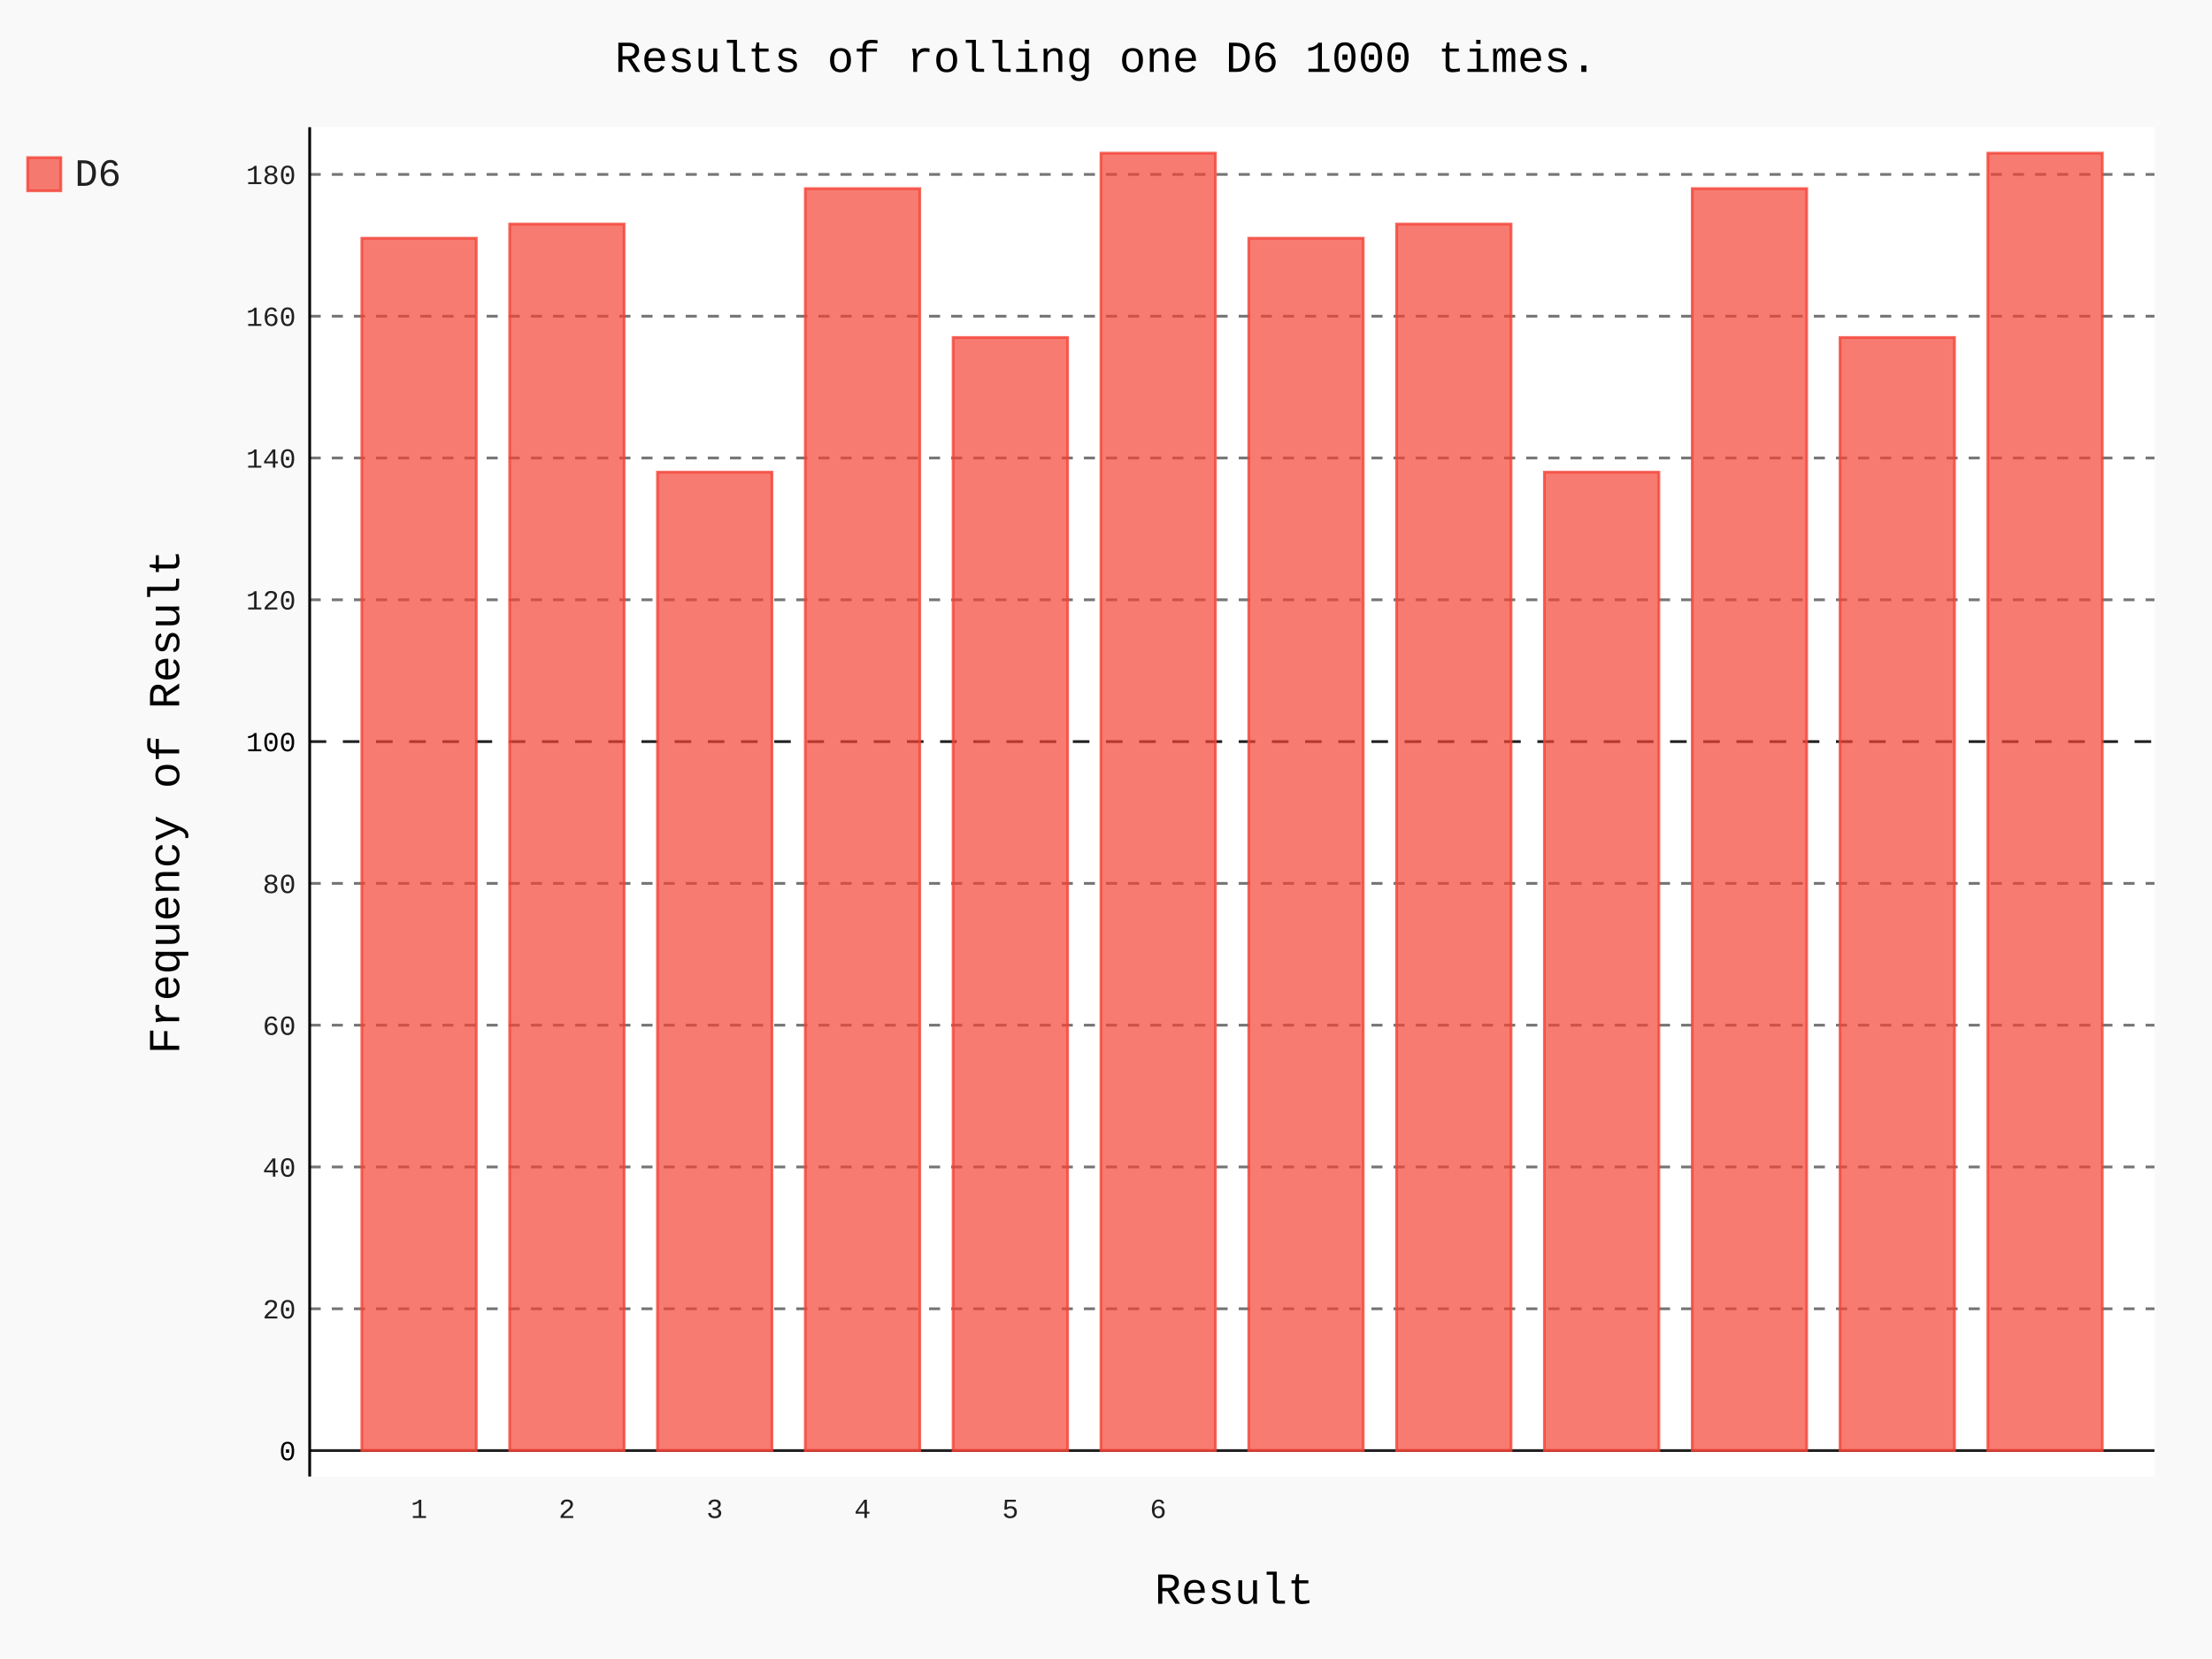
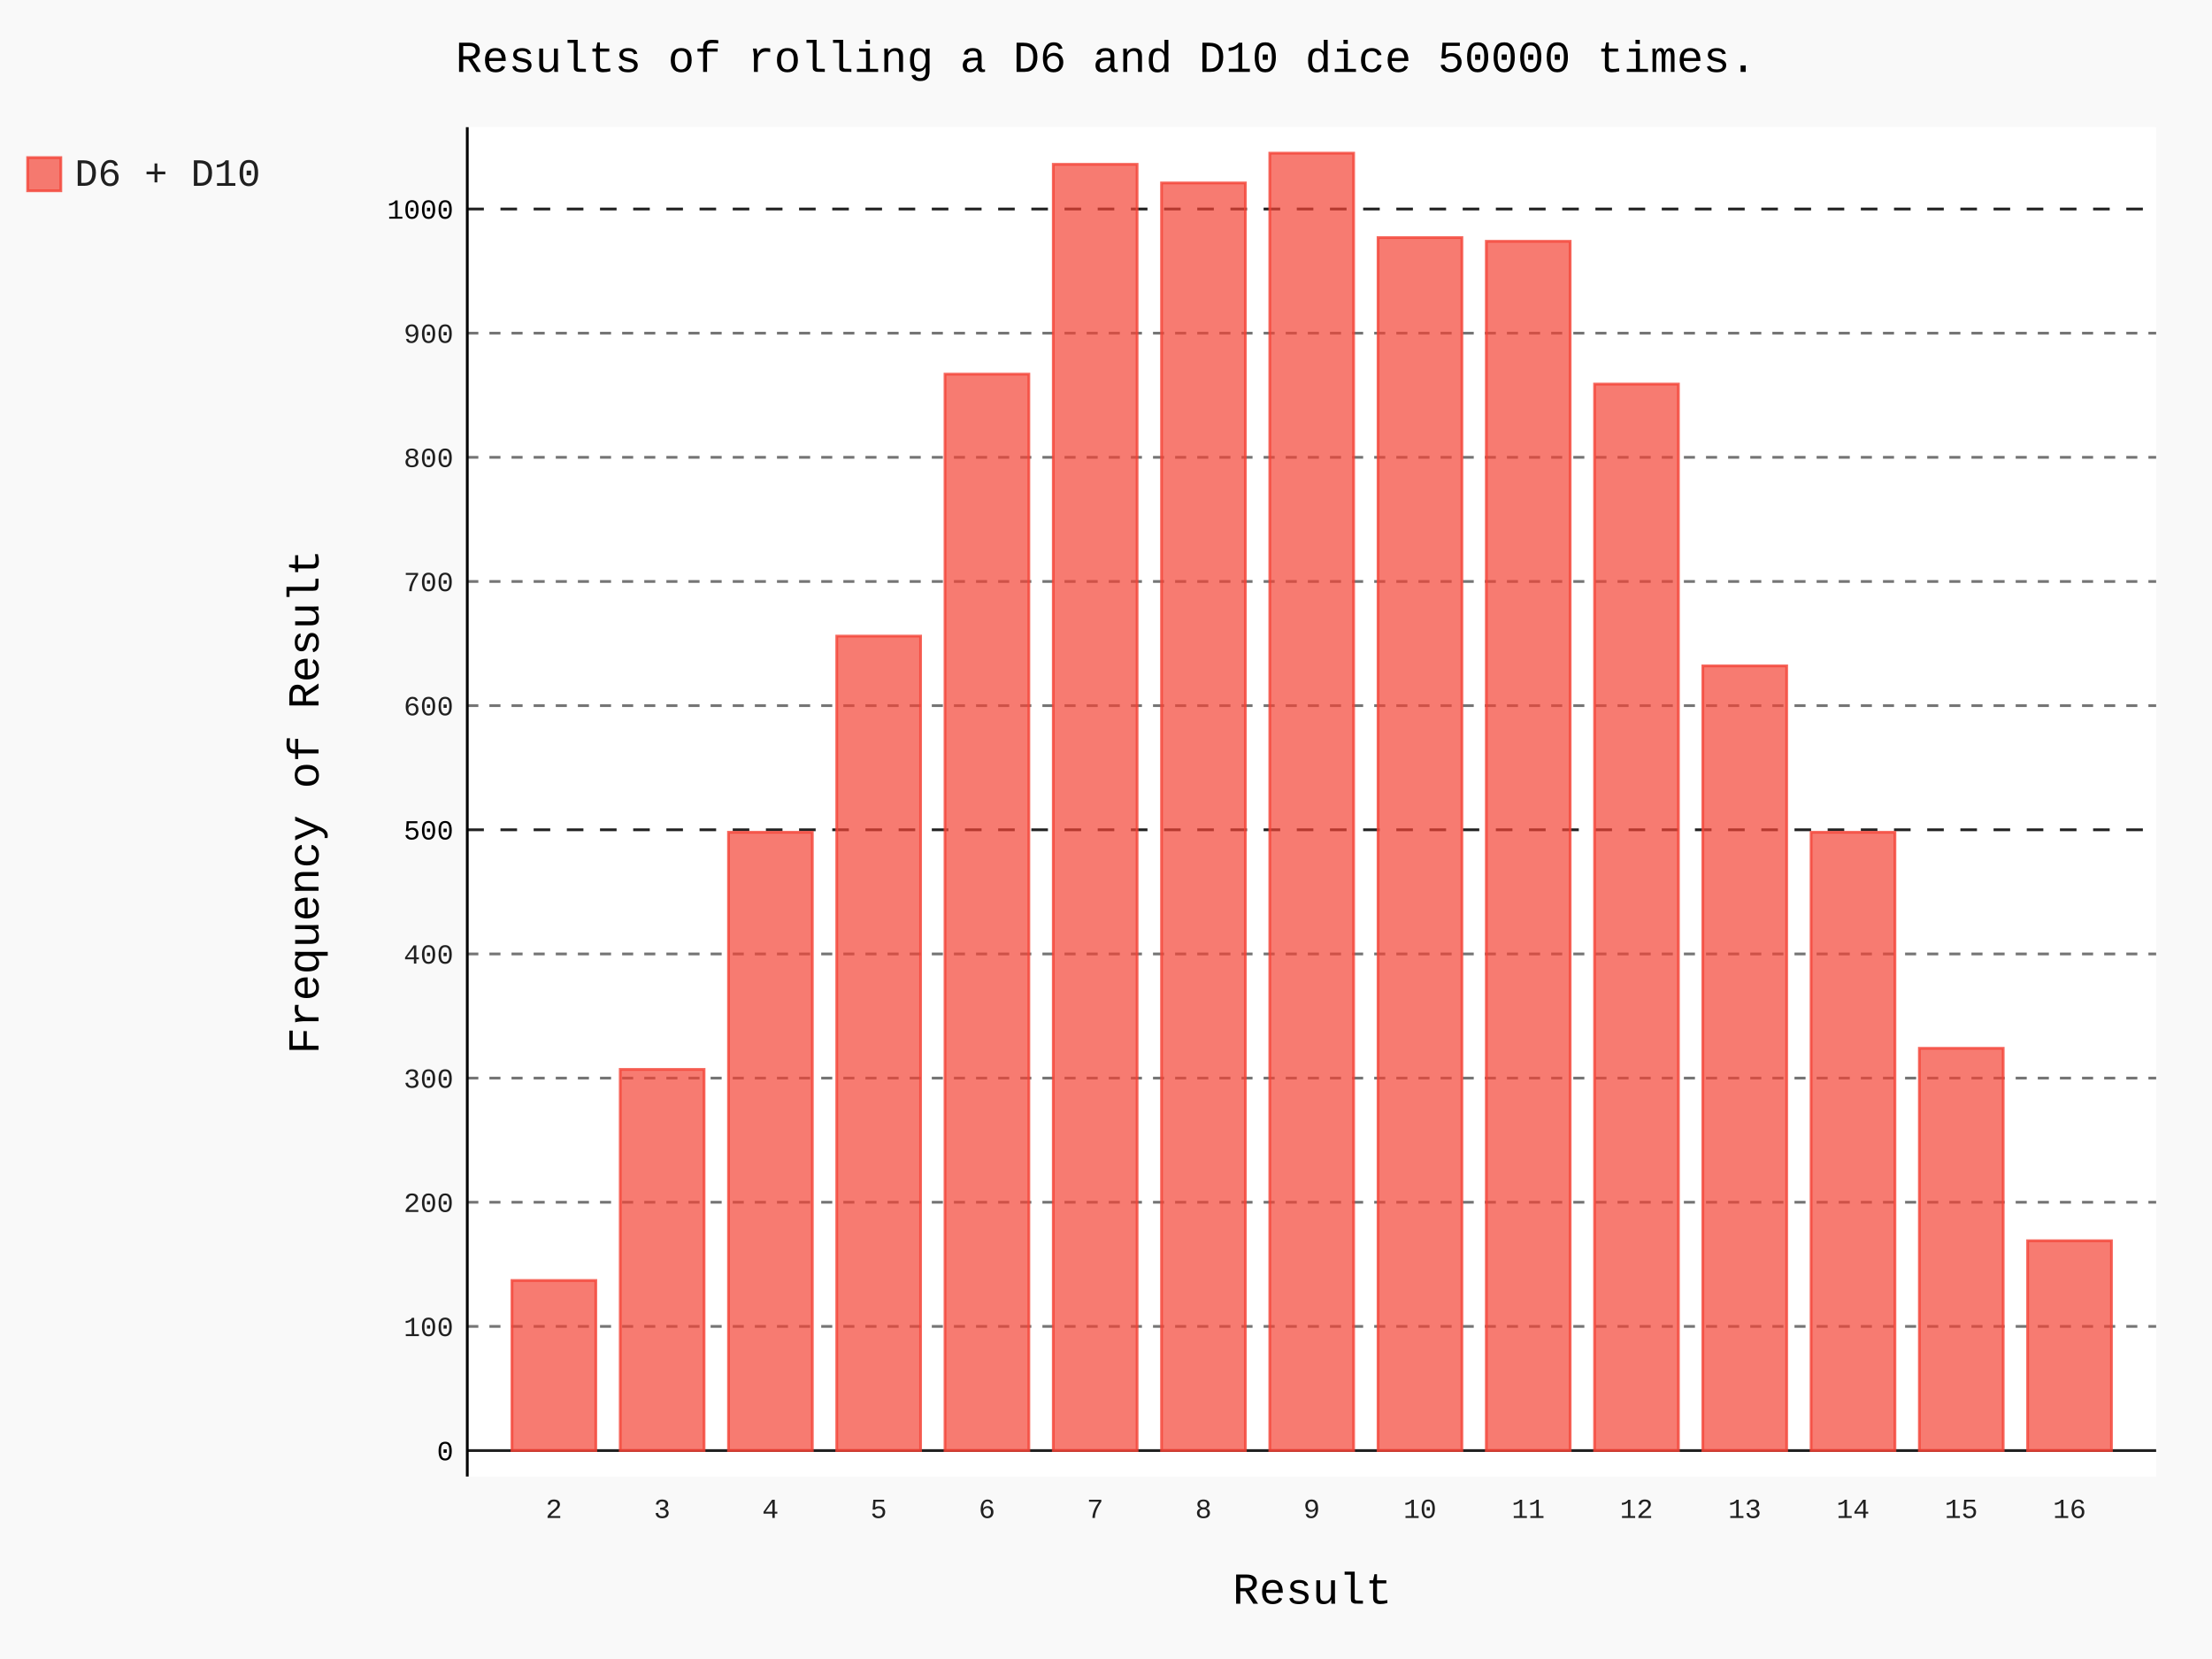
- <svg xmlns="http://www.w3.org/2000/svg" class="pygal-chart" id="chart-a5ffded1-7b6f-4819-853f-8929c72eda54" viewBox="0 0 800 600">
+ <svg xmlns="http://www.w3.org/2000/svg" class="pygal-chart" id="chart-50c4fb2b-8c6c-4333-8a0e-a8485e045b8c" viewBox="0 0 800 600">
  <defs>
-     <style type="text/css">#chart-a5ffded1-7b6f-4819-853f-8929c72eda54{-webkit-user-select:none;-webkit-font-smoothing:antialiased;font-family:Consolas,"Liberation Mono",Menlo,Courier,monospace}#chart-a5ffded1-7b6f-4819-853f-8929c72eda54 .title{font-family:Consolas,"Liberation Mono",Menlo,Courier,monospace;font-size:16px}#chart-a5ffded1-7b6f-4819-853f-8929c72eda54 .legends .legend text{font-family:Consolas,"Liberation Mono",Menlo,Courier,monospace;font-size:14px}#chart-a5ffded1-7b6f-4819-853f-8929c72eda54 .axis text{font-family:Consolas,"Liberation Mono",Menlo,Courier,monospace;font-size:10px}#chart-a5ffded1-7b6f-4819-853f-8929c72eda54 .axis text.major{font-family:Consolas,"Liberation Mono",Menlo,Courier,monospace;font-size:10px}#chart-a5ffded1-7b6f-4819-853f-8929c72eda54 .text-overlay text.value{font-family:Consolas,"Liberation Mono",Menlo,Courier,monospace;font-size:16px}#chart-a5ffded1-7b6f-4819-853f-8929c72eda54 .text-overlay text.label{font-family:Consolas,"Liberation Mono",Menlo,Courier,monospace;font-size:10px}#chart-a5ffded1-7b6f-4819-853f-8929c72eda54 .tooltip{font-family:Consolas,"Liberation Mono",Menlo,Courier,monospace;font-size:14px}#chart-a5ffded1-7b6f-4819-853f-8929c72eda54 text.no_data{font-family:Consolas,"Liberation Mono",Menlo,Courier,monospace;font-size:64px}
- #chart-a5ffded1-7b6f-4819-853f-8929c72eda54{background-color:rgba(249,249,249,1)}#chart-a5ffded1-7b6f-4819-853f-8929c72eda54 path,#chart-a5ffded1-7b6f-4819-853f-8929c72eda54 line,#chart-a5ffded1-7b6f-4819-853f-8929c72eda54 rect,#chart-a5ffded1-7b6f-4819-853f-8929c72eda54 circle{-webkit-transition:150ms;-moz-transition:150ms;transition:150ms}#chart-a5ffded1-7b6f-4819-853f-8929c72eda54 .graph &gt; .background{fill:rgba(249,249,249,1)}#chart-a5ffded1-7b6f-4819-853f-8929c72eda54 .plot &gt; .background{fill:rgba(255,255,255,1)}#chart-a5ffded1-7b6f-4819-853f-8929c72eda54 .graph{fill:rgba(0,0,0,.87)}#chart-a5ffded1-7b6f-4819-853f-8929c72eda54 text.no_data{fill:rgba(0,0,0,1)}#chart-a5ffded1-7b6f-4819-853f-8929c72eda54 .title{fill:rgba(0,0,0,1)}#chart-a5ffded1-7b6f-4819-853f-8929c72eda54 .legends .legend text{fill:rgba(0,0,0,.87)}#chart-a5ffded1-7b6f-4819-853f-8929c72eda54 .legends .legend:hover text{fill:rgba(0,0,0,1)}#chart-a5ffded1-7b6f-4819-853f-8929c72eda54 .axis .line{stroke:rgba(0,0,0,1)}#chart-a5ffded1-7b6f-4819-853f-8929c72eda54 .axis .guide.line{stroke:rgba(0,0,0,.54)}#chart-a5ffded1-7b6f-4819-853f-8929c72eda54 .axis .major.line{stroke:rgba(0,0,0,.87)}#chart-a5ffded1-7b6f-4819-853f-8929c72eda54 .axis text.major{fill:rgba(0,0,0,1)}#chart-a5ffded1-7b6f-4819-853f-8929c72eda54 .axis.y .guides:hover .guide.line,#chart-a5ffded1-7b6f-4819-853f-8929c72eda54 .line-graph .axis.x .guides:hover .guide.line,#chart-a5ffded1-7b6f-4819-853f-8929c72eda54 .stackedline-graph .axis.x .guides:hover .guide.line,#chart-a5ffded1-7b6f-4819-853f-8929c72eda54 .xy-graph .axis.x .guides:hover .guide.line{stroke:rgba(0,0,0,1)}#chart-a5ffded1-7b6f-4819-853f-8929c72eda54 .axis .guides:hover text{fill:rgba(0,0,0,1)}#chart-a5ffded1-7b6f-4819-853f-8929c72eda54 .reactive{fill-opacity:.7;stroke-opacity:.8}#chart-a5ffded1-7b6f-4819-853f-8929c72eda54 .ci{stroke:rgba(0,0,0,.87)}#chart-a5ffded1-7b6f-4819-853f-8929c72eda54 .reactive.active,#chart-a5ffded1-7b6f-4819-853f-8929c72eda54 .active .reactive{fill-opacity:.8;stroke-opacity:.9;stroke-width:4}#chart-a5ffded1-7b6f-4819-853f-8929c72eda54 .ci .reactive.active{stroke-width:1.5}#chart-a5ffded1-7b6f-4819-853f-8929c72eda54 .series text{fill:rgba(0,0,0,1)}#chart-a5ffded1-7b6f-4819-853f-8929c72eda54 .tooltip rect{fill:rgba(255,255,255,1);stroke:rgba(0,0,0,1);-webkit-transition:opacity 150ms;-moz-transition:opacity 150ms;transition:opacity 150ms}#chart-a5ffded1-7b6f-4819-853f-8929c72eda54 .tooltip .label{fill:rgba(0,0,0,.87)}#chart-a5ffded1-7b6f-4819-853f-8929c72eda54 .tooltip .label{fill:rgba(0,0,0,.87)}#chart-a5ffded1-7b6f-4819-853f-8929c72eda54 .tooltip .legend{font-size:.8em;fill:rgba(0,0,0,.54)}#chart-a5ffded1-7b6f-4819-853f-8929c72eda54 .tooltip .x_label{font-size:.6em;fill:rgba(0,0,0,1)}#chart-a5ffded1-7b6f-4819-853f-8929c72eda54 .tooltip .xlink{font-size:.5em;text-decoration:underline}#chart-a5ffded1-7b6f-4819-853f-8929c72eda54 .tooltip .value{font-size:1.5em}#chart-a5ffded1-7b6f-4819-853f-8929c72eda54 .bound{font-size:.5em}#chart-a5ffded1-7b6f-4819-853f-8929c72eda54 .max-value{font-size:.75em;fill:rgba(0,0,0,.54)}#chart-a5ffded1-7b6f-4819-853f-8929c72eda54 .map-element{fill:rgba(255,255,255,1);stroke:rgba(0,0,0,.54) !important}#chart-a5ffded1-7b6f-4819-853f-8929c72eda54 .map-element .reactive{fill-opacity:inherit;stroke-opacity:inherit}#chart-a5ffded1-7b6f-4819-853f-8929c72eda54 .color-0,#chart-a5ffded1-7b6f-4819-853f-8929c72eda54 .color-0 a:visited{stroke:#F44336;fill:#F44336}#chart-a5ffded1-7b6f-4819-853f-8929c72eda54 .text-overlay .color-0 text{fill:black}
- #chart-a5ffded1-7b6f-4819-853f-8929c72eda54 text.no_data{text-anchor:middle}#chart-a5ffded1-7b6f-4819-853f-8929c72eda54 .guide.line{fill:none}#chart-a5ffded1-7b6f-4819-853f-8929c72eda54 .centered{text-anchor:middle}#chart-a5ffded1-7b6f-4819-853f-8929c72eda54 .title{text-anchor:middle}#chart-a5ffded1-7b6f-4819-853f-8929c72eda54 .legends .legend text{fill-opacity:1}#chart-a5ffded1-7b6f-4819-853f-8929c72eda54 .axis.x text{text-anchor:middle}#chart-a5ffded1-7b6f-4819-853f-8929c72eda54 .axis.x:not(.web) text[transform]{text-anchor:start}#chart-a5ffded1-7b6f-4819-853f-8929c72eda54 .axis.x:not(.web) text[transform].backwards{text-anchor:end}#chart-a5ffded1-7b6f-4819-853f-8929c72eda54 .axis.y text{text-anchor:end}#chart-a5ffded1-7b6f-4819-853f-8929c72eda54 .axis.y text[transform].backwards{text-anchor:start}#chart-a5ffded1-7b6f-4819-853f-8929c72eda54 .axis.y2 text{text-anchor:start}#chart-a5ffded1-7b6f-4819-853f-8929c72eda54 .axis.y2 text[transform].backwards{text-anchor:end}#chart-a5ffded1-7b6f-4819-853f-8929c72eda54 .axis .guide.line{stroke-dasharray:4,4}#chart-a5ffded1-7b6f-4819-853f-8929c72eda54 .axis .major.guide.line{stroke-dasharray:6,6}#chart-a5ffded1-7b6f-4819-853f-8929c72eda54 .horizontal .axis.y .guide.line,#chart-a5ffded1-7b6f-4819-853f-8929c72eda54 .horizontal .axis.y2 .guide.line,#chart-a5ffded1-7b6f-4819-853f-8929c72eda54 .vertical .axis.x .guide.line{opacity:0}#chart-a5ffded1-7b6f-4819-853f-8929c72eda54 .horizontal .axis.always_show .guide.line,#chart-a5ffded1-7b6f-4819-853f-8929c72eda54 .vertical .axis.always_show .guide.line{opacity:1 !important}#chart-a5ffded1-7b6f-4819-853f-8929c72eda54 .axis.y .guides:hover .guide.line,#chart-a5ffded1-7b6f-4819-853f-8929c72eda54 .axis.y2 .guides:hover .guide.line,#chart-a5ffded1-7b6f-4819-853f-8929c72eda54 .axis.x .guides:hover .guide.line{opacity:1}#chart-a5ffded1-7b6f-4819-853f-8929c72eda54 .axis .guides:hover text{opacity:1}#chart-a5ffded1-7b6f-4819-853f-8929c72eda54 .nofill{fill:none}#chart-a5ffded1-7b6f-4819-853f-8929c72eda54 .subtle-fill{fill-opacity:.2}#chart-a5ffded1-7b6f-4819-853f-8929c72eda54 .dot{stroke-width:1px;fill-opacity:1}#chart-a5ffded1-7b6f-4819-853f-8929c72eda54 .dot.active{stroke-width:5px}#chart-a5ffded1-7b6f-4819-853f-8929c72eda54 .dot.negative{fill:transparent}#chart-a5ffded1-7b6f-4819-853f-8929c72eda54 text,#chart-a5ffded1-7b6f-4819-853f-8929c72eda54 tspan{stroke:none !important}#chart-a5ffded1-7b6f-4819-853f-8929c72eda54 .series text.active{opacity:1}#chart-a5ffded1-7b6f-4819-853f-8929c72eda54 .tooltip rect{fill-opacity:.95;stroke-width:.5}#chart-a5ffded1-7b6f-4819-853f-8929c72eda54 .tooltip text{fill-opacity:1}#chart-a5ffded1-7b6f-4819-853f-8929c72eda54 .showable{visibility:hidden}#chart-a5ffded1-7b6f-4819-853f-8929c72eda54 .showable.shown{visibility:visible}#chart-a5ffded1-7b6f-4819-853f-8929c72eda54 .gauge-background{fill:rgba(229,229,229,1);stroke:none}#chart-a5ffded1-7b6f-4819-853f-8929c72eda54 .bg-lines{stroke:rgba(249,249,249,1);stroke-width:2px}</style>
+     <style type="text/css">#chart-50c4fb2b-8c6c-4333-8a0e-a8485e045b8c{-webkit-user-select:none;-webkit-font-smoothing:antialiased;font-family:Consolas,"Liberation Mono",Menlo,Courier,monospace}#chart-50c4fb2b-8c6c-4333-8a0e-a8485e045b8c .title{font-family:Consolas,"Liberation Mono",Menlo,Courier,monospace;font-size:16px}#chart-50c4fb2b-8c6c-4333-8a0e-a8485e045b8c .legends .legend text{font-family:Consolas,"Liberation Mono",Menlo,Courier,monospace;font-size:14px}#chart-50c4fb2b-8c6c-4333-8a0e-a8485e045b8c .axis text{font-family:Consolas,"Liberation Mono",Menlo,Courier,monospace;font-size:10px}#chart-50c4fb2b-8c6c-4333-8a0e-a8485e045b8c .axis text.major{font-family:Consolas,"Liberation Mono",Menlo,Courier,monospace;font-size:10px}#chart-50c4fb2b-8c6c-4333-8a0e-a8485e045b8c .text-overlay text.value{font-family:Consolas,"Liberation Mono",Menlo,Courier,monospace;font-size:16px}#chart-50c4fb2b-8c6c-4333-8a0e-a8485e045b8c .text-overlay text.label{font-family:Consolas,"Liberation Mono",Menlo,Courier,monospace;font-size:10px}#chart-50c4fb2b-8c6c-4333-8a0e-a8485e045b8c .tooltip{font-family:Consolas,"Liberation Mono",Menlo,Courier,monospace;font-size:14px}#chart-50c4fb2b-8c6c-4333-8a0e-a8485e045b8c text.no_data{font-family:Consolas,"Liberation Mono",Menlo,Courier,monospace;font-size:64px}
+ #chart-50c4fb2b-8c6c-4333-8a0e-a8485e045b8c{background-color:rgba(249,249,249,1)}#chart-50c4fb2b-8c6c-4333-8a0e-a8485e045b8c path,#chart-50c4fb2b-8c6c-4333-8a0e-a8485e045b8c line,#chart-50c4fb2b-8c6c-4333-8a0e-a8485e045b8c rect,#chart-50c4fb2b-8c6c-4333-8a0e-a8485e045b8c circle{-webkit-transition:150ms;-moz-transition:150ms;transition:150ms}#chart-50c4fb2b-8c6c-4333-8a0e-a8485e045b8c .graph &gt; .background{fill:rgba(249,249,249,1)}#chart-50c4fb2b-8c6c-4333-8a0e-a8485e045b8c .plot &gt; .background{fill:rgba(255,255,255,1)}#chart-50c4fb2b-8c6c-4333-8a0e-a8485e045b8c .graph{fill:rgba(0,0,0,.87)}#chart-50c4fb2b-8c6c-4333-8a0e-a8485e045b8c text.no_data{fill:rgba(0,0,0,1)}#chart-50c4fb2b-8c6c-4333-8a0e-a8485e045b8c .title{fill:rgba(0,0,0,1)}#chart-50c4fb2b-8c6c-4333-8a0e-a8485e045b8c .legends .legend text{fill:rgba(0,0,0,.87)}#chart-50c4fb2b-8c6c-4333-8a0e-a8485e045b8c .legends .legend:hover text{fill:rgba(0,0,0,1)}#chart-50c4fb2b-8c6c-4333-8a0e-a8485e045b8c .axis .line{stroke:rgba(0,0,0,1)}#chart-50c4fb2b-8c6c-4333-8a0e-a8485e045b8c .axis .guide.line{stroke:rgba(0,0,0,.54)}#chart-50c4fb2b-8c6c-4333-8a0e-a8485e045b8c .axis .major.line{stroke:rgba(0,0,0,.87)}#chart-50c4fb2b-8c6c-4333-8a0e-a8485e045b8c .axis text.major{fill:rgba(0,0,0,1)}#chart-50c4fb2b-8c6c-4333-8a0e-a8485e045b8c .axis.y .guides:hover .guide.line,#chart-50c4fb2b-8c6c-4333-8a0e-a8485e045b8c .line-graph .axis.x .guides:hover .guide.line,#chart-50c4fb2b-8c6c-4333-8a0e-a8485e045b8c .stackedline-graph .axis.x .guides:hover .guide.line,#chart-50c4fb2b-8c6c-4333-8a0e-a8485e045b8c .xy-graph .axis.x .guides:hover .guide.line{stroke:rgba(0,0,0,1)}#chart-50c4fb2b-8c6c-4333-8a0e-a8485e045b8c .axis .guides:hover text{fill:rgba(0,0,0,1)}#chart-50c4fb2b-8c6c-4333-8a0e-a8485e045b8c .reactive{fill-opacity:.7;stroke-opacity:.8}#chart-50c4fb2b-8c6c-4333-8a0e-a8485e045b8c .ci{stroke:rgba(0,0,0,.87)}#chart-50c4fb2b-8c6c-4333-8a0e-a8485e045b8c .reactive.active,#chart-50c4fb2b-8c6c-4333-8a0e-a8485e045b8c .active .reactive{fill-opacity:.8;stroke-opacity:.9;stroke-width:4}#chart-50c4fb2b-8c6c-4333-8a0e-a8485e045b8c .ci .reactive.active{stroke-width:1.5}#chart-50c4fb2b-8c6c-4333-8a0e-a8485e045b8c .series text{fill:rgba(0,0,0,1)}#chart-50c4fb2b-8c6c-4333-8a0e-a8485e045b8c .tooltip rect{fill:rgba(255,255,255,1);stroke:rgba(0,0,0,1);-webkit-transition:opacity 150ms;-moz-transition:opacity 150ms;transition:opacity 150ms}#chart-50c4fb2b-8c6c-4333-8a0e-a8485e045b8c .tooltip .label{fill:rgba(0,0,0,.87)}#chart-50c4fb2b-8c6c-4333-8a0e-a8485e045b8c .tooltip .label{fill:rgba(0,0,0,.87)}#chart-50c4fb2b-8c6c-4333-8a0e-a8485e045b8c .tooltip .legend{font-size:.8em;fill:rgba(0,0,0,.54)}#chart-50c4fb2b-8c6c-4333-8a0e-a8485e045b8c .tooltip .x_label{font-size:.6em;fill:rgba(0,0,0,1)}#chart-50c4fb2b-8c6c-4333-8a0e-a8485e045b8c .tooltip .xlink{font-size:.5em;text-decoration:underline}#chart-50c4fb2b-8c6c-4333-8a0e-a8485e045b8c .tooltip .value{font-size:1.5em}#chart-50c4fb2b-8c6c-4333-8a0e-a8485e045b8c .bound{font-size:.5em}#chart-50c4fb2b-8c6c-4333-8a0e-a8485e045b8c .max-value{font-size:.75em;fill:rgba(0,0,0,.54)}#chart-50c4fb2b-8c6c-4333-8a0e-a8485e045b8c .map-element{fill:rgba(255,255,255,1);stroke:rgba(0,0,0,.54) !important}#chart-50c4fb2b-8c6c-4333-8a0e-a8485e045b8c .map-element .reactive{fill-opacity:inherit;stroke-opacity:inherit}#chart-50c4fb2b-8c6c-4333-8a0e-a8485e045b8c .color-0,#chart-50c4fb2b-8c6c-4333-8a0e-a8485e045b8c .color-0 a:visited{stroke:#F44336;fill:#F44336}#chart-50c4fb2b-8c6c-4333-8a0e-a8485e045b8c .text-overlay .color-0 text{fill:black}
+ #chart-50c4fb2b-8c6c-4333-8a0e-a8485e045b8c text.no_data{text-anchor:middle}#chart-50c4fb2b-8c6c-4333-8a0e-a8485e045b8c .guide.line{fill:none}#chart-50c4fb2b-8c6c-4333-8a0e-a8485e045b8c .centered{text-anchor:middle}#chart-50c4fb2b-8c6c-4333-8a0e-a8485e045b8c .title{text-anchor:middle}#chart-50c4fb2b-8c6c-4333-8a0e-a8485e045b8c .legends .legend text{fill-opacity:1}#chart-50c4fb2b-8c6c-4333-8a0e-a8485e045b8c .axis.x text{text-anchor:middle}#chart-50c4fb2b-8c6c-4333-8a0e-a8485e045b8c .axis.x:not(.web) text[transform]{text-anchor:start}#chart-50c4fb2b-8c6c-4333-8a0e-a8485e045b8c .axis.x:not(.web) text[transform].backwards{text-anchor:end}#chart-50c4fb2b-8c6c-4333-8a0e-a8485e045b8c .axis.y text{text-anchor:end}#chart-50c4fb2b-8c6c-4333-8a0e-a8485e045b8c .axis.y text[transform].backwards{text-anchor:start}#chart-50c4fb2b-8c6c-4333-8a0e-a8485e045b8c .axis.y2 text{text-anchor:start}#chart-50c4fb2b-8c6c-4333-8a0e-a8485e045b8c .axis.y2 text[transform].backwards{text-anchor:end}#chart-50c4fb2b-8c6c-4333-8a0e-a8485e045b8c .axis .guide.line{stroke-dasharray:4,4}#chart-50c4fb2b-8c6c-4333-8a0e-a8485e045b8c .axis .major.guide.line{stroke-dasharray:6,6}#chart-50c4fb2b-8c6c-4333-8a0e-a8485e045b8c .horizontal .axis.y .guide.line,#chart-50c4fb2b-8c6c-4333-8a0e-a8485e045b8c .horizontal .axis.y2 .guide.line,#chart-50c4fb2b-8c6c-4333-8a0e-a8485e045b8c .vertical .axis.x .guide.line{opacity:0}#chart-50c4fb2b-8c6c-4333-8a0e-a8485e045b8c .horizontal .axis.always_show .guide.line,#chart-50c4fb2b-8c6c-4333-8a0e-a8485e045b8c .vertical .axis.always_show .guide.line{opacity:1 !important}#chart-50c4fb2b-8c6c-4333-8a0e-a8485e045b8c .axis.y .guides:hover .guide.line,#chart-50c4fb2b-8c6c-4333-8a0e-a8485e045b8c .axis.y2 .guides:hover .guide.line,#chart-50c4fb2b-8c6c-4333-8a0e-a8485e045b8c .axis.x .guides:hover .guide.line{opacity:1}#chart-50c4fb2b-8c6c-4333-8a0e-a8485e045b8c .axis .guides:hover text{opacity:1}#chart-50c4fb2b-8c6c-4333-8a0e-a8485e045b8c .nofill{fill:none}#chart-50c4fb2b-8c6c-4333-8a0e-a8485e045b8c .subtle-fill{fill-opacity:.2}#chart-50c4fb2b-8c6c-4333-8a0e-a8485e045b8c .dot{stroke-width:1px;fill-opacity:1}#chart-50c4fb2b-8c6c-4333-8a0e-a8485e045b8c .dot.active{stroke-width:5px}#chart-50c4fb2b-8c6c-4333-8a0e-a8485e045b8c .dot.negative{fill:transparent}#chart-50c4fb2b-8c6c-4333-8a0e-a8485e045b8c text,#chart-50c4fb2b-8c6c-4333-8a0e-a8485e045b8c tspan{stroke:none !important}#chart-50c4fb2b-8c6c-4333-8a0e-a8485e045b8c .series text.active{opacity:1}#chart-50c4fb2b-8c6c-4333-8a0e-a8485e045b8c .tooltip rect{fill-opacity:.95;stroke-width:.5}#chart-50c4fb2b-8c6c-4333-8a0e-a8485e045b8c .tooltip text{fill-opacity:1}#chart-50c4fb2b-8c6c-4333-8a0e-a8485e045b8c .showable{visibility:hidden}#chart-50c4fb2b-8c6c-4333-8a0e-a8485e045b8c .showable.shown{visibility:visible}#chart-50c4fb2b-8c6c-4333-8a0e-a8485e045b8c .gauge-background{fill:rgba(229,229,229,1);stroke:none}#chart-50c4fb2b-8c6c-4333-8a0e-a8485e045b8c .bg-lines{stroke:rgba(249,249,249,1);stroke-width:2px}</style>
  </defs>
  <g class="graph bar-graph vertical">
    <rect class="background" height="600" width="800" x="0" y="0" />
-     <g class="plot" transform="translate(112, 46)">
-       <rect class="background" height="488" width="667.2" x="0" y="0" />
+     <g class="plot" transform="translate(169, 46)">
+       <rect class="background" height="488" width="610.8" x="0" y="0" />
      <g class="axis y always_show">
        <g class="guides">
-           <path class="axis major line" d="M0 478.615 h667.2" />
+           <path class="axis major line" d="M0 478.615 h610.8" />
          <text class="major" x="-5" y="482.115">0</text>
        </g>
        <g class="guides">
-           <path class="guide line" d="M0 427.333 h667.2" />
-           <text class="" x="-5" y="430.833">20</text>
+           <path class="guide line" d="M0 433.713 h610.8" />
+           <text class="" x="-5" y="437.213">100</text>
        </g>
        <g class="guides">
-           <path class="guide line" d="M0 376.051 h667.2" />
-           <text class="" x="-5" y="379.551">40</text>
+           <path class="guide line" d="M0 388.81 h610.8" />
+           <text class="" x="-5" y="392.31">200</text>
        </g>
        <g class="guides">
-           <path class="guide line" d="M0 324.769 h667.2" />
-           <text class="" x="-5" y="328.269">60</text>
+           <path class="guide line" d="M0 343.908 h610.8" />
+           <text class="" x="-5" y="347.408">300</text>
        </g>
        <g class="guides">
-           <path class="guide line" d="M0 273.487 h667.2" />
-           <text class="" x="-5" y="276.987">80</text>
+           <path class="guide line" d="M0 299.006 h610.8" />
+           <text class="" x="-5" y="302.506">400</text>
        </g>
        <g class="guides">
-           <path class="major guide line" d="M0 222.205 h667.2" />
-           <text class="major" x="-5" y="225.705">100</text>
+           <path class="major guide line" d="M0 254.103 h610.8" />
+           <text class="major" x="-5" y="257.603">500</text>
        </g>
        <g class="guides">
-           <path class="guide line" d="M0 170.923 h667.2" />
-           <text class="" x="-5" y="174.423">120</text>
+           <path class="guide line" d="M0 209.201 h610.8" />
+           <text class="" x="-5" y="212.701">600</text>
        </g>
        <g class="guides">
-           <path class="guide line" d="M0 119.641 h667.2" />
-           <text class="" x="-5" y="123.141">140</text>
+           <path class="guide line" d="M0 164.298 h610.8" />
+           <text class="" x="-5" y="167.798">700</text>
        </g>
        <g class="guides">
-           <path class="guide line" d="M0 68.359 h667.2" />
-           <text class="" x="-5" y="71.859">160</text>
+           <path class="guide line" d="M0 119.396 h610.8" />
+           <text class="" x="-5" y="122.896">800</text>
        </g>
        <g class="guides">
-           <path class="guide line" d="M0 17.077 h667.2" />
-           <text class="" x="-5" y="20.577">180</text>
+           <path class="guide line" d="M0 74.493 h610.8" />
+           <text class="" x="-5" y="77.993">900</text>
+         </g>
+         <g class="guides">
+           <path class="major guide line" d="M0 29.591 h610.8" />
+           <text class="major" x="-5" y="33.091">1000</text>
        </g>
      </g>
      <g class="axis x">
        <path class="line" d="M0 0 v488" />
        <g class="guides">
-           <path class="guide line" d="M39.562 0 v488" />
-           <text class="" x="39.562" y="503.0">1</text>
+           <path class="guide line" d="M31.323 0 v488" />
+           <text class="" x="31.323" y="503.0">2</text>
        </g>
        <g class="guides">
-           <path class="guide line" d="M93.023 0 v488" />
-           <text class="" x="93.023" y="503.0">2</text>
+           <path class="guide line" d="M70.477 0 v488" />
+           <text class="" x="70.477" y="503.0">3</text>
        </g>
        <g class="guides">
-           <path class="guide line" d="M146.485 0 v488" />
-           <text class="" x="146.485" y="503.0">3</text>
+           <path class="guide line" d="M109.631 0 v488" />
+           <text class="" x="109.631" y="503.0">4</text>
        </g>
        <g class="guides">
-           <path class="guide line" d="M199.946 0 v488" />
-           <text class="" x="199.946" y="503.0">4</text>
+           <path class="guide line" d="M148.785 0 v488" />
+           <text class="" x="148.785" y="503.0">5</text>
        </g>
        <g class="guides">
-           <path class="guide line" d="M253.408 0 v488" />
-           <text class="" x="253.408" y="503.0">5</text>
+           <path class="guide line" d="M187.938 0 v488" />
+           <text class="" x="187.938" y="503.0">6</text>
        </g>
        <g class="guides">
-           <path class="guide line" d="M306.869 0 v488" />
-           <text class="" x="306.869" y="503.0">6</text>
+           <path class="guide line" d="M227.092 0 v488" />
+           <text class="" x="227.092" y="503.0">7</text>
+         </g>
+         <g class="guides">
+           <path class="guide line" d="M266.246 0 v488" />
+           <text class="" x="266.246" y="503.0">8</text>
+         </g>
+         <g class="guides">
+           <path class="guide line" d="M305.4 0 v488" />
+           <text class="" x="305.4" y="503.0">9</text>
+         </g>
+         <g class="guides">
+           <path class="guide line" d="M344.554 0 v488" />
+           <text class="" x="344.554" y="503.0">10</text>
+         </g>
+         <g class="guides">
+           <path class="guide line" d="M383.708 0 v488" />
+           <text class="" x="383.708" y="503.0">11</text>
+         </g>
+         <g class="guides">
+           <path class="guide line" d="M422.862 0 v488" />
+           <text class="" x="422.862" y="503.0">12</text>
+         </g>
+         <g class="guides">
+           <path class="guide line" d="M462.015 0 v488" />
+           <text class="" x="462.015" y="503.0">13</text>
+         </g>
+         <g class="guides">
+           <path class="guide line" d="M501.169 0 v488" />
+           <text class="" x="501.169" y="503.0">14</text>
+         </g>
+         <g class="guides">
+           <path class="guide line" d="M540.323 0 v488" />
+           <text class="" x="540.323" y="503.0">15</text>
+         </g>
+         <g class="guides">
+           <path class="guide line" d="M579.477 0 v488" />
+           <text class="" x="579.477" y="503.0">16</text>
        </g>
      </g>
      <g class="series serie-0 color-0">
        <g class="bars">
          <g class="bar">
-             <rect class="rect reactive tooltip-trigger" height="438.462" rx="0" ry="0" width="41.401" x="18.861" y="40.154" />
+             <rect class="rect reactive tooltip-trigger" height="61.516" rx="0" ry="0" width="30.321" x="16.163" y="417.099" />
          </g>
          <g class="bar">
-             <rect class="rect reactive tooltip-trigger" height="443.59" rx="0" ry="0" width="41.401" x="72.323" y="35.026" />
+             <rect class="rect reactive tooltip-trigger" height="137.851" rx="0" ry="0" width="30.321" x="55.317" y="340.765" />
          </g>
          <g class="bar">
-             <rect class="rect reactive tooltip-trigger" height="353.846" rx="0" ry="0" width="41.401" x="125.784" y="124.769" />
+             <rect class="rect reactive tooltip-trigger" height="223.614" rx="0" ry="0" width="30.321" x="94.47" y="255.001" />
          </g>
          <g class="bar">
-             <rect class="rect reactive tooltip-trigger" height="456.41" rx="0" ry="0" width="41.401" x="179.246" y="22.205" />
+             <rect class="rect reactive tooltip-trigger" height="294.56" rx="0" ry="0" width="30.321" x="133.624" y="184.055" />
          </g>
          <g class="bar">
-             <rect class="rect reactive tooltip-trigger" height="402.564" rx="0" ry="0" width="41.401" x="232.707" y="76.051" />
+             <rect class="rect reactive tooltip-trigger" height="389.304" rx="0" ry="0" width="30.321" x="172.778" y="89.311" />
          </g>
          <g class="bar">
-             <rect class="rect reactive tooltip-trigger" height="469.231" rx="0" ry="0" width="41.401" x="286.169" y="9.385" />
+             <rect class="rect reactive tooltip-trigger" height="465.19" rx="0" ry="0" width="30.321" x="211.932" y="13.426" />
          </g>
          <g class="bar">
-             <rect class="rect reactive tooltip-trigger" height="438.462" rx="0" ry="0" width="41.401" x="339.63" y="40.154" />
+             <rect class="rect reactive tooltip-trigger" height="458.454" rx="0" ry="0" width="30.321" x="251.086" y="20.161" />
          </g>
          <g class="bar">
-             <rect class="rect reactive tooltip-trigger" height="443.59" rx="0" ry="0" width="41.401" x="393.092" y="35.026" />
+             <rect class="rect reactive tooltip-trigger" height="469.231" rx="0" ry="0" width="30.321" x="290.24" y="9.385" />
          </g>
          <g class="bar">
-             <rect class="rect reactive tooltip-trigger" height="353.846" rx="0" ry="0" width="41.401" x="446.554" y="124.769" />
+             <rect class="rect reactive tooltip-trigger" height="438.697" rx="0" ry="0" width="30.321" x="329.393" y="39.918" />
          </g>
          <g class="bar">
-             <rect class="rect reactive tooltip-trigger" height="456.41" rx="0" ry="0" width="41.401" x="500.015" y="22.205" />
+             <rect class="rect reactive tooltip-trigger" height="437.35" rx="0" ry="0" width="30.321" x="368.547" y="41.265" />
          </g>
          <g class="bar">
-             <rect class="rect reactive tooltip-trigger" height="402.564" rx="0" ry="0" width="41.401" x="553.477" y="76.051" />
+             <rect class="rect reactive tooltip-trigger" height="385.712" rx="0" ry="0" width="30.321" x="407.701" y="92.903" />
          </g>
          <g class="bar">
-             <rect class="rect reactive tooltip-trigger" height="469.231" rx="0" ry="0" width="41.401" x="606.938" y="9.385" />
+             <rect class="rect reactive tooltip-trigger" height="283.784" rx="0" ry="0" width="30.321" x="446.855" y="194.832" />
+           </g>
+           <g class="bar">
+             <rect class="rect reactive tooltip-trigger" height="223.614" rx="0" ry="0" width="30.321" x="486.009" y="255.001" />
+           </g>
+           <g class="bar">
+             <rect class="rect reactive tooltip-trigger" height="145.484" rx="0" ry="0" width="30.321" x="525.163" y="333.131" />
+           </g>
+           <g class="bar">
+             <rect class="rect reactive tooltip-trigger" height="75.885" rx="0" ry="0" width="30.321" x="564.317" y="402.73" />
          </g>
        </g>
      </g>
    </g>
    <g class="titles">
-       <text class="title plot_title" x="400.0" y="26">Results of rolling one D6 1000 times.</text>
-       <text class="title" x="446.4" y="580">Result</text>
-       <text class="title" transform="rotate(-90 38.8 290)" x="38.8" y="316.0">Frequency of Result</text>
+       <text class="title plot_title" x="400.0" y="26">Results of rolling a D6 and D10 dice 50000 times.</text>
+       <text class="title" x="474.6" y="580">Result</text>
+       <text class="title" transform="rotate(-90 89.2 290)" x="89.2" y="316.0">Frequency of Result</text>
    </g>
-     <g class="plot overlay" transform="translate(112, 46)">
+     <g class="plot overlay" transform="translate(169, 46)">
      <g class="series serie-0 color-0" />
    </g>
-     <g class="plot text-overlay" transform="translate(112, 46)">
+     <g class="plot text-overlay" transform="translate(169, 46)">
      <g class="series serie-0 color-0" />
    </g>
-     <g class="plot tooltip-overlay" transform="translate(112, 46)">
+     <g class="plot tooltip-overlay" transform="translate(169, 46)">
      <g class="tooltip" style="opacity: 0" transform="translate(0 0)">
        <rect class="tooltip-box" height="0" rx="0" ry="0" width="0" />
        <g class="text" />
      </g>
    </g>
    <g class="legends" transform="translate(10, 56)">
      <g class="legend reactive activate-serie" id="activate-serie-0">
        <rect class="color-0 reactive" height="12" width="12" x="0.0" y="1.0" />
-         <text x="17.0" y="11.2">D6</text>
+         <text x="17.0" y="11.2">D6 + D10</text>
      </g>
    </g>
    <g class="legends" transform="translate(790, 56)" />
  </g>
</svg>
